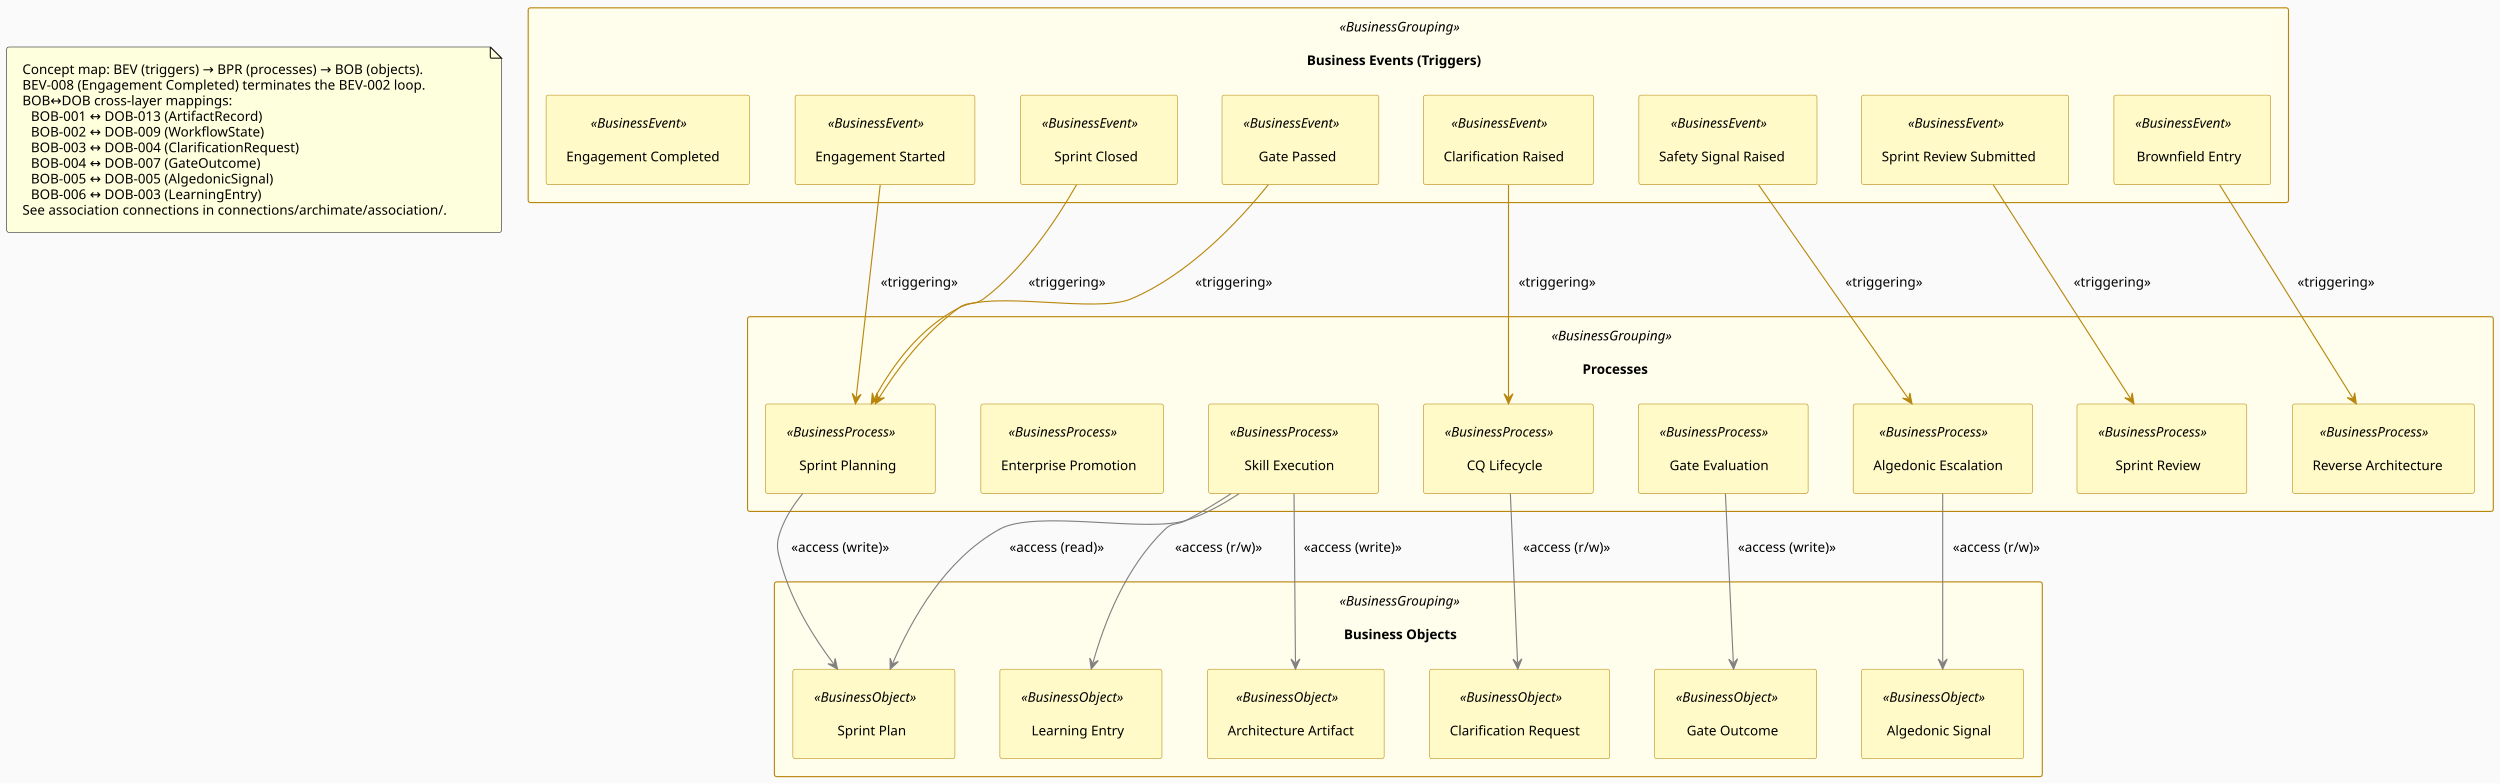
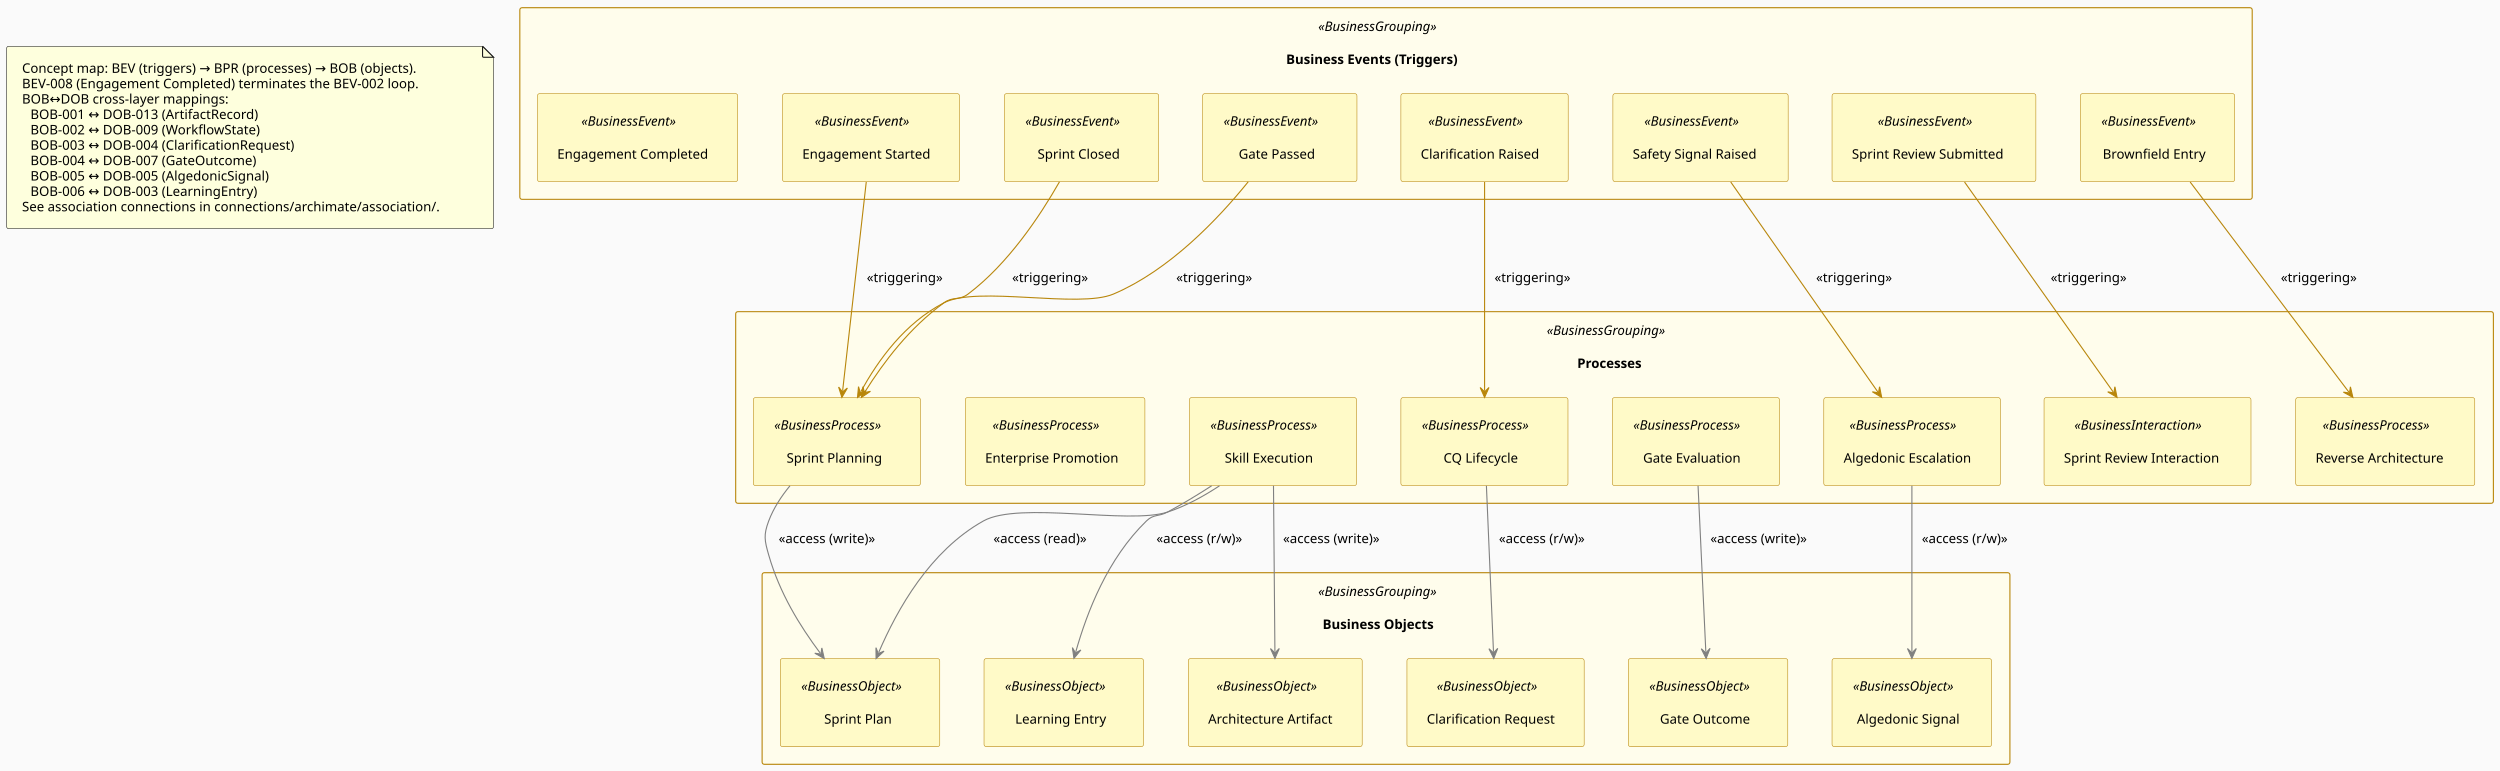
- <svg xmlns="http://www.w3.org/2000/svg" contentStyleType="text/css" data-diagram-type="DESCRIPTION" height="700px" preserveAspectRatio="none" style="width:2234px;height:700px;background:#FAFAFA;" version="1.1" viewBox="0 0 2234 700" width="2234px" zoomAndPan="magnify">
+ <svg xmlns="http://www.w3.org/2000/svg" contentStyleType="text/css" data-diagram-type="DESCRIPTION" height="700px" preserveAspectRatio="none" style="width:2270px;height:700px;background:#FAFAFA;" version="1.1" viewBox="0 0 2270 700" width="2270px" zoomAndPan="magnify">
  <defs />
  <g>
-     <rect fill="#FAFAFA" height="700" style="stroke:none;stroke-width:1;" width="2234" x="0" y="0" />
+     <rect fill="#FAFAFA" height="700" style="stroke:none;stroke-width:1;" width="2270" x="0" y="0" />
    <g class="cluster" data-entity="GRP_EVTS" data-source-line="71" data-uid="ent0002" id="cluster_GRP_EVTS">
      <rect fill="#FFFDEC" height="174" rx="2" ry="2" style="stroke:#B8860B;stroke-width:1;" width="1573" x="472" y="7" />
      <text fill="#000000" font-family="sans-serif" font-size="12" font-style="italic" lengthAdjust="spacing" textLength="123.082" x="1196.959" y="28.139">«BusinessGrouping»</text>
      <text fill="#000000" font-family="sans-serif" font-size="12" font-weight="bold" lengthAdjust="spacing" textLength="181.412" x="1167.794" y="58.107">Business Events (Triggers)</text>
    </g>
    <g class="cluster" data-entity="GRP_PROCS" data-source-line="85" data-uid="ent0011" id="cluster_GRP_PROCS">
-       <rect fill="#FFFDEC" height="174" rx="2" ry="2" style="stroke:#B8860B;stroke-width:1;" width="1560" x="668" y="283" />
-       <text fill="#000000" font-family="sans-serif" font-size="12" font-style="italic" lengthAdjust="spacing" textLength="123.082" x="1386.459" y="304.139">«BusinessGrouping»</text>
-       <text fill="#000000" font-family="sans-serif" font-size="12" font-weight="bold" lengthAdjust="spacing" textLength="67.775" x="1414.112" y="334.107">Processes</text>
+       <rect fill="#FFFDEC" height="174" rx="2" ry="2" style="stroke:#B8860B;stroke-width:1;" width="1596" x="668" y="283" />
+       <text fill="#000000" font-family="sans-serif" font-size="12" font-style="italic" lengthAdjust="spacing" textLength="123.082" x="1404.459" y="304.139">«BusinessGrouping»</text>
+       <text fill="#000000" font-family="sans-serif" font-size="12" font-weight="bold" lengthAdjust="spacing" textLength="67.775" x="1432.112" y="334.107">Processes</text>
    </g>
    <g class="cluster" data-entity="GRP_OBJ" data-source-line="99" data-uid="ent0020" id="cluster_GRP_OBJ">
      <rect fill="#FFFDEC" height="174" rx="2" ry="2" style="stroke:#B8860B;stroke-width:1;" width="1133" x="692" y="520" />
      <text fill="#000000" font-family="sans-serif" font-size="12" font-style="italic" lengthAdjust="spacing" textLength="123.082" x="1196.959" y="541.139">«BusinessGrouping»</text>
      <text fill="#000000" font-family="sans-serif" font-size="12" font-weight="bold" lengthAdjust="spacing" textLength="115.125" x="1200.938" y="571.107">Business Objects</text>
    </g>
    <g class="entity" data-entity="BEV_001" data-source-line="72" data-uid="ent0003" id="entity_BEV_001">
      <rect fill="#FFFAC8" height="79.938" rx="2" ry="2" style="stroke:#B8860B;stroke-width:0.5;" width="160.67" x="710.5" y="85" />
      <text fill="#000000" font-family="sans-serif" font-size="12" font-style="italic" lengthAdjust="spacing" textLength="102.106" x="739.782" y="114.139">«BusinessEvent»</text>
      <text fill="#000000" font-family="sans-serif" font-size="12" lengthAdjust="spacing" textLength="124.67" x="728.5" y="144.107">Engagement Started</text>
    </g>
    <g class="entity" data-entity="BEV_002" data-source-line="73" data-uid="ent0004" id="entity_BEV_002">
      <rect fill="#FFFAC8" height="79.938" rx="2" ry="2" style="stroke:#B8860B;stroke-width:0.5;" width="140.106" x="912" y="85" />
      <text fill="#000000" font-family="sans-serif" font-size="12" font-style="italic" lengthAdjust="spacing" textLength="102.106" x="931" y="114.139">«BusinessEvent»</text>
      <text fill="#000000" font-family="sans-serif" font-size="12" lengthAdjust="spacing" textLength="79.934" x="942.086" y="144.107">Sprint Closed</text>
    </g>
    <g class="entity" data-entity="BEV_003" data-source-line="74" data-uid="ent0005" id="entity_BEV_003">
      <rect fill="#FFFAC8" height="79.938" rx="2" ry="2" style="stroke:#B8860B;stroke-width:0.5;" width="140.106" x="1092" y="85" />
      <text fill="#000000" font-family="sans-serif" font-size="12" font-style="italic" lengthAdjust="spacing" textLength="102.106" x="1111" y="114.139">«BusinessEvent»</text>
      <text fill="#000000" font-family="sans-serif" font-size="12" lengthAdjust="spacing" textLength="74.648" x="1124.728" y="144.107">Gate Passed</text>
    </g>
    <g class="entity" data-entity="BEV_004" data-source-line="75" data-uid="ent0006" id="entity_BEV_004">
      <rect fill="#FFFAC8" height="79.938" rx="2" ry="2" style="stroke:#B8860B;stroke-width:0.5;" width="151.922" x="1272" y="85" />
      <text fill="#000000" font-family="sans-serif" font-size="12" font-style="italic" lengthAdjust="spacing" textLength="102.106" x="1296.908" y="114.139">«BusinessEvent»</text>
      <text fill="#000000" font-family="sans-serif" font-size="12" lengthAdjust="spacing" textLength="115.922" x="1290" y="144.107">Clarification Raised</text>
    </g>
    <g class="entity" data-entity="BEV_005" data-source-line="76" data-uid="ent0007" id="entity_BEV_005">
      <rect fill="#FFFAC8" height="79.938" rx="2" ry="2" style="stroke:#B8860B;stroke-width:0.5;" width="159.152" x="1464.5" y="85" />
      <text fill="#000000" font-family="sans-serif" font-size="12" font-style="italic" lengthAdjust="spacing" textLength="102.106" x="1493.023" y="114.139">«BusinessEvent»</text>
      <text fill="#000000" font-family="sans-serif" font-size="12" lengthAdjust="spacing" textLength="123.152" x="1482.5" y="144.107">Safety Signal Raised</text>
    </g>
    <g class="entity" data-entity="BEV_006" data-source-line="77" data-uid="ent0008" id="entity_BEV_006">
      <rect fill="#FFFAC8" height="79.938" rx="2" ry="2" style="stroke:#B8860B;stroke-width:0.5;" width="185.068" x="1663.5" y="85" />
      <text fill="#000000" font-family="sans-serif" font-size="12" font-style="italic" lengthAdjust="spacing" textLength="102.106" x="1704.981" y="114.139">«BusinessEvent»</text>
      <text fill="#000000" font-family="sans-serif" font-size="12" lengthAdjust="spacing" textLength="149.068" x="1681.5" y="144.107">Sprint Review Submitted</text>
    </g>
    <g class="entity" data-entity="BEV_007" data-source-line="78" data-uid="ent0009" id="entity_BEV_007">
      <rect fill="#FFFAC8" height="79.938" rx="2" ry="2" style="stroke:#B8860B;stroke-width:0.5;" width="140.106" x="1889" y="85" />
      <text fill="#000000" font-family="sans-serif" font-size="12" font-style="italic" lengthAdjust="spacing" textLength="102.106" x="1908" y="114.139">«BusinessEvent»</text>
      <text fill="#000000" font-family="sans-serif" font-size="12" lengthAdjust="spacing" textLength="99.562" x="1909.272" y="144.107">Brownfield Entry</text>
    </g>
    <g class="entity" data-entity="BEV_008" data-source-line="79" data-uid="ent0010" id="entity_BEV_008">
      <rect fill="#FFFAC8" height="79.938" rx="2" ry="2" style="stroke:#B8860B;stroke-width:0.5;" width="181.805" x="488" y="85" />
      <text fill="#000000" font-family="sans-serif" font-size="12" font-style="italic" lengthAdjust="spacing" textLength="102.106" x="527.85" y="114.139">«BusinessEvent»</text>
      <text fill="#000000" font-family="sans-serif" font-size="12" lengthAdjust="spacing" textLength="145.805" x="506" y="144.107">Engagement Completed</text>
    </g>
    <g class="entity" data-entity="BPR_001" data-source-line="86" data-uid="ent0012" id="entity_BPR_001">
      <rect fill="#FFFAC8" height="79.938" rx="2" ry="2" style="stroke:#B8860B;stroke-width:0.5;" width="151.725" x="684" y="361" />
      <text fill="#000000" font-family="sans-serif" font-size="12" font-style="italic" lengthAdjust="spacing" textLength="113.725" x="703" y="390.139">«BusinessProcess»</text>
      <text fill="#000000" font-family="sans-serif" font-size="12" lengthAdjust="spacing" textLength="91.318" x="714.203" y="420.107">Sprint Planning</text>
    </g>
    <g class="entity" data-entity="BPR_002" data-source-line="87" data-uid="ent0013" id="entity_BPR_002">
      <rect fill="#FFFAC8" height="79.938" rx="2" ry="2" style="stroke:#B8860B;stroke-width:0.5;" width="151.725" x="1080" y="361" />
      <text fill="#000000" font-family="sans-serif" font-size="12" font-style="italic" lengthAdjust="spacing" textLength="113.725" x="1099" y="390.139">«BusinessProcess»</text>
      <text fill="#000000" font-family="sans-serif" font-size="12" lengthAdjust="spacing" textLength="87.639" x="1112.043" y="420.107">Skill Execution</text>
    </g>
    <g class="entity" data-entity="BPR_003" data-source-line="88" data-uid="ent0014" id="entity_BPR_003">
      <rect fill="#FFFAC8" height="79.938" rx="2" ry="2" style="stroke:#B8860B;stroke-width:0.5;" width="151.725" x="1272" y="361" />
      <text fill="#000000" font-family="sans-serif" font-size="12" font-style="italic" lengthAdjust="spacing" textLength="113.725" x="1291" y="390.139">«BusinessProcess»</text>
      <text fill="#000000" font-family="sans-serif" font-size="12" lengthAdjust="spacing" textLength="74.279" x="1310.723" y="420.107">CQ Lifecycle</text>
    </g>
    <g class="entity" data-entity="BPR_004" data-source-line="89" data-uid="ent0015" id="entity_BPR_004">
      <rect fill="#FFFAC8" height="79.938" rx="2" ry="2" style="stroke:#B8860B;stroke-width:0.5;" width="151.725" x="1464" y="361" />
      <text fill="#000000" font-family="sans-serif" font-size="12" font-style="italic" lengthAdjust="spacing" textLength="113.725" x="1483" y="390.139">«BusinessProcess»</text>
      <text fill="#000000" font-family="sans-serif" font-size="12" lengthAdjust="spacing" textLength="95.871" x="1491.927" y="420.107">Gate Evaluation</text>
    </g>
    <g class="entity" data-entity="BPR_005" data-source-line="90" data-uid="ent0016" id="entity_BPR_005">
      <rect fill="#FFFAC8" height="79.938" rx="2" ry="2" style="stroke:#B8860B;stroke-width:0.5;" width="160.312" x="1656" y="361" />
      <text fill="#000000" font-family="sans-serif" font-size="12" font-style="italic" lengthAdjust="spacing" textLength="113.725" x="1679.294" y="390.139">«BusinessProcess»</text>
      <text fill="#000000" font-family="sans-serif" font-size="12" lengthAdjust="spacing" textLength="124.312" x="1674" y="420.107">Algedonic Escalation</text>
    </g>
-     <g class="entity" data-entity="BPR_006" data-source-line="91" data-uid="ent0017" id="entity_BPR_006">
-       <rect fill="#FFFAC8" height="79.938" rx="2" ry="2" style="stroke:#B8860B;stroke-width:0.5;" width="151.725" x="1856" y="361" />
-       <text fill="#000000" font-family="sans-serif" font-size="12" font-style="italic" lengthAdjust="spacing" textLength="113.725" x="1875" y="390.139">«BusinessProcess»</text>
-       <text fill="#000000" font-family="sans-serif" font-size="12" lengthAdjust="spacing" textLength="82.981" x="1890.372" y="420.107">Sprint Review</text>
+     <g class="entity" data-entity="BIA_001" data-source-line="91" data-uid="ent0017" id="entity_BIA_001">
+       <rect fill="#FFFAC8" height="79.938" rx="2" ry="2" style="stroke:#B8860B;stroke-width:0.5;" width="187.898" x="1856" y="361" />
+       <text fill="#000000" font-family="sans-serif" font-size="12" font-style="italic" lengthAdjust="spacing" textLength="132.832" x="1883.533" y="390.139">«BusinessInteraction»</text>
+       <text fill="#000000" font-family="sans-serif" font-size="12" lengthAdjust="spacing" textLength="151.898" x="1874" y="420.107">Sprint Review Interaction</text>
    </g>
    <g class="entity" data-entity="BPR_007" data-source-line="92" data-uid="ent0018" id="entity_BPR_007">
      <rect fill="#FFFAC8" height="79.938" rx="2" ry="2" style="stroke:#B8860B;stroke-width:0.5;" width="163.072" x="876.5" y="361" />
      <text fill="#000000" font-family="sans-serif" font-size="12" font-style="italic" lengthAdjust="spacing" textLength="113.725" x="901.174" y="390.139">«BusinessProcess»</text>
      <text fill="#000000" font-family="sans-serif" font-size="12" lengthAdjust="spacing" textLength="127.072" x="894.5" y="420.107">Enterprise Promotion</text>
    </g>
    <g class="entity" data-entity="BPR_008" data-source-line="93" data-uid="ent0019" id="entity_BPR_008">
-       <rect fill="#FFFAC8" height="79.938" rx="2" ry="2" style="stroke:#B8860B;stroke-width:0.5;" width="162.58" x="2048.5" y="361" />
-       <text fill="#000000" font-family="sans-serif" font-size="12" font-style="italic" lengthAdjust="spacing" textLength="113.725" x="2072.928" y="390.139">«BusinessProcess»</text>
-       <text fill="#000000" font-family="sans-serif" font-size="12" lengthAdjust="spacing" textLength="126.58" x="2066.5" y="420.107">Reverse Architecture</text>
+       <rect fill="#FFFAC8" height="79.938" rx="2" ry="2" style="stroke:#B8860B;stroke-width:0.5;" width="162.58" x="2084.5" y="361" />
+       <text fill="#000000" font-family="sans-serif" font-size="12" font-style="italic" lengthAdjust="spacing" textLength="113.725" x="2108.928" y="390.139">«BusinessProcess»</text>
+       <text fill="#000000" font-family="sans-serif" font-size="12" lengthAdjust="spacing" textLength="126.58" x="2102.5" y="420.107">Reverse Architecture</text>
    </g>
    <g class="entity" data-entity="BOB_001" data-source-line="100" data-uid="ent0021" id="entity_BOB_001">
      <rect fill="#FFFAC8" height="79.938" rx="2" ry="2" style="stroke:#B8860B;stroke-width:0.5;" width="157.869" x="1079" y="598" />
      <text fill="#000000" font-family="sans-serif" font-size="12" font-style="italic" lengthAdjust="spacing" textLength="106.811" x="1104.529" y="627.139">«BusinessObject»</text>
      <text fill="#000000" font-family="sans-serif" font-size="12" lengthAdjust="spacing" textLength="121.869" x="1097" y="657.107">Architecture Artifact</text>
    </g>
    <g class="entity" data-entity="BOB_002" data-source-line="101" data-uid="ent0022" id="entity_BOB_002">
      <rect fill="#FFFAC8" height="79.938" rx="2" ry="2" style="stroke:#B8860B;stroke-width:0.5;" width="144.81" x="708.5" y="598" />
      <text fill="#000000" font-family="sans-serif" font-size="12" font-style="italic" lengthAdjust="spacing" textLength="106.811" x="727.5" y="627.139">«BusinessObject»</text>
      <text fill="#000000" font-family="sans-serif" font-size="12" lengthAdjust="spacing" textLength="65.156" x="748.327" y="657.107">Sprint Plan</text>
    </g>
    <g class="entity" data-entity="BOB_003" data-source-line="102" data-uid="ent0023" id="entity_BOB_003">
      <rect fill="#FFFAC8" height="79.938" rx="2" ry="2" style="stroke:#B8860B;stroke-width:0.5;" width="160.928" x="1277.5" y="598" />
      <text fill="#000000" font-family="sans-serif" font-size="12" font-style="italic" lengthAdjust="spacing" textLength="106.811" x="1304.559" y="627.139">«BusinessObject»</text>
      <text fill="#000000" font-family="sans-serif" font-size="12" lengthAdjust="spacing" textLength="124.928" x="1295.5" y="657.107">Clarification Request</text>
    </g>
    <g class="entity" data-entity="BOB_004" data-source-line="103" data-uid="ent0024" id="entity_BOB_004">
      <rect fill="#FFFAC8" height="79.938" rx="2" ry="2" style="stroke:#B8860B;stroke-width:0.5;" width="144.81" x="1478.5" y="598" />
      <text fill="#000000" font-family="sans-serif" font-size="12" font-style="italic" lengthAdjust="spacing" textLength="106.811" x="1497.5" y="627.139">«BusinessObject»</text>
      <text fill="#000000" font-family="sans-serif" font-size="12" lengthAdjust="spacing" textLength="87.322" x="1507.244" y="657.107">Gate Outcome</text>
    </g>
    <g class="entity" data-entity="BOB_005" data-source-line="104" data-uid="ent0025" id="entity_BOB_005">
      <rect fill="#FFFAC8" height="79.938" rx="2" ry="2" style="stroke:#B8860B;stroke-width:0.5;" width="144.81" x="1663.5" y="598" />
      <text fill="#000000" font-family="sans-serif" font-size="12" font-style="italic" lengthAdjust="spacing" textLength="106.811" x="1682.5" y="627.139">«BusinessObject»</text>
      <text fill="#000000" font-family="sans-serif" font-size="12" lengthAdjust="spacing" textLength="99.715" x="1686.048" y="657.107">Algedonic Signal</text>
    </g>
    <g class="entity" data-entity="BOB_006" data-source-line="105" data-uid="ent0026" id="entity_BOB_006">
      <rect fill="#FFFAC8" height="79.938" rx="2" ry="2" style="stroke:#B8860B;stroke-width:0.5;" width="144.81" x="893.5" y="598" />
      <text fill="#000000" font-family="sans-serif" font-size="12" font-style="italic" lengthAdjust="spacing" textLength="106.811" x="912.5" y="627.139">«BusinessObject»</text>
      <text fill="#000000" font-family="sans-serif" font-size="12" lengthAdjust="spacing" textLength="88.26" x="921.775" y="657.107">Learning Entry</text>
    </g>
    <g class="entity" data-entity="N1" data-source-line="131" data-uid="ent0041" id="entity_N1">
      <path d="M6,44 L6,205.688 A2,2 0 0 0 8,207.688 L446.158,207.688 A2,2 0 0 0 448.158,205.688 L448.158,52 L438.158,42 L8,42 A2,2 0 0 0 6,44" fill="#FEFFDD" style="stroke:#181818;stroke-width:0.5;" />
      <path d="M438.158,42 L438.158,51 A1,1 0 0 0 439.158,52 L448.158,52 L438.158,42" fill="#FEFFDD" style="stroke:#181818;stroke-width:1;" />
      <text fill="#000000" font-family="sans-serif" font-size="12" lengthAdjust="spacing" textLength="390.434" x="20" y="66.139">Concept map: BEV (triggers) → BPR (processes) → BOB (objects).</text>
      <text fill="#000000" font-family="sans-serif" font-size="12" lengthAdjust="spacing" textLength="391.242" x="20" y="80.107">BEV-008 (Engagement Completed) terminates the BEV-002 loop.</text>
      <text fill="#000000" font-family="sans-serif" font-size="12" lengthAdjust="spacing" textLength="199.453" x="20" y="94.076">BOB↔DOB cross-layer mappings:</text>
      <text fill="#000000" font-family="sans-serif" font-size="12" lengthAdjust="spacing" textLength="224.432" x="27.629" y="108.045">BOB-001 ↔ DOB-013 (ArtifactRecord)</text>
      <text fill="#000000" font-family="sans-serif" font-size="12" lengthAdjust="spacing" textLength="225.727" x="27.629" y="122.014">BOB-002 ↔ DOB-009 (WorkflowState)</text>
      <text fill="#000000" font-family="sans-serif" font-size="12" lengthAdjust="spacing" textLength="259.272" x="27.629" y="135.982">BOB-003 ↔ DOB-004 (ClarificationRequest)</text>
      <text fill="#000000" font-family="sans-serif" font-size="12" lengthAdjust="spacing" textLength="221.666" x="27.629" y="149.951">BOB-004 ↔ DOB-007 (GateOutcome)</text>
      <text fill="#000000" font-family="sans-serif" font-size="12" lengthAdjust="spacing" textLength="234.059" x="27.629" y="163.92">BOB-005 ↔ DOB-005 (AlgedonicSignal)</text>
      <text fill="#000000" font-family="sans-serif" font-size="12" lengthAdjust="spacing" textLength="222.603" x="27.629" y="177.889">BOB-006 ↔ DOB-003 (LearningEntry)</text>
      <text fill="#000000" font-family="sans-serif" font-size="12" lengthAdjust="spacing" textLength="405.158" x="20" y="191.857">See association connections in connections/archimate/association/.</text>
    </g>
    <g class="link" data-entity-1="BEV_001" data-entity-2="BPR_001" data-source-line="111" data-uid="lnk27" id="link_BEV_001_BPR_001">
      <path d="M786.56,165.26 C780.67,217.34 770.995,302.798 765.105,354.858" fill="none" id="BEV_001-to-BPR_001" style="stroke:#B8860B;stroke-width:1;" />
      <polygon fill="#B8860B" points="764.43,360.82,769.416,352.327,764.992,355.852,761.467,351.427,764.43,360.82" style="stroke:#B8860B;stroke-width:1;" />
      <text fill="#000000" font-family="sans-serif" font-size="12" lengthAdjust="spacing" textLength="73.764" x="787" y="256.139">«triggering»</text>
    </g>
    <g class="link" data-entity-1="BEV_002" data-entity-2="BPR_001" data-source-line="112" data-uid="lnk28" id="link_BEV_002_BPR_001">
      <path d="M961.99,165.09 C944.08,196.55 915.11,239.87 879,267 C870.68,273.25 865.41,268.87 857,275 C825.7,297.81 802.65,328.344 785.39,355.724" fill="none" id="BEV_002-to-BPR_001" style="stroke:#B8860B;stroke-width:1;" />
      <polygon fill="#B8860B" points="782.19,360.8,790.373,355.32,784.856,356.57,783.606,351.053,782.19,360.8" style="stroke:#B8860B;stroke-width:1;" />
      <text fill="#000000" font-family="sans-serif" font-size="12" lengthAdjust="spacing" textLength="73.764" x="919" y="256.139">«triggering»</text>
    </g>
    <g class="link" data-entity-1="BEV_003" data-entity-2="BPR_001" data-source-line="113" data-uid="lnk29" id="link_BEV_003_BPR_001">
      <path d="M1133.4,165.03 C1106.16,198.77 1061.84,245.41 1011,267 C979.46,280.39 887.37,259.13 857,275 C821.45,293.57 797.812,326.364 781.562,355.634" fill="none" id="BEV_003-to-BPR_001" style="stroke:#B8860B;stroke-width:1;" />
      <polygon fill="#B8860B" points="778.65,360.88,786.516,354.953,781.077,356.509,779.521,351.07,778.65,360.88" style="stroke:#B8860B;stroke-width:1;" />
      <text fill="#000000" font-family="sans-serif" font-size="12" lengthAdjust="spacing" textLength="73.764" x="1068" y="256.139">«triggering»</text>
    </g>
    <g class="link" data-entity-1="BEV_004" data-entity-2="BPR_003" data-source-line="114" data-uid="lnk30" id="link_BEV_004_BPR_003">
      <path d="M1348,165.26 C1348,217.34 1348,302.76 1348,354.82" fill="none" id="BEV_004-to-BPR_003" style="stroke:#B8860B;stroke-width:1;" />
      <polygon fill="#B8860B" points="1348,360.82,1352,351.82,1348,355.82,1344,351.82,1348,360.82" style="stroke:#B8860B;stroke-width:1;" />
      <text fill="#000000" font-family="sans-serif" font-size="12" lengthAdjust="spacing" textLength="73.764" x="1357" y="256.139">«triggering»</text>
    </g>
    <g class="link" data-entity-1="BEV_005" data-entity-2="BPR_005" data-source-line="115" data-uid="lnk31" id="link_BEV_005_BPR_005">
      <path d="M1571.51,165.26 C1608.01,217.34 1668.628,303.846 1705.098,355.906" fill="none" id="BEV_005-to-BPR_005" style="stroke:#B8860B;stroke-width:1;" />
      <polygon fill="#B8860B" points="1708.54,360.82,1706.652,351.154,1705.671,356.725,1700.1,355.744,1708.54,360.82" style="stroke:#B8860B;stroke-width:1;" />
      <text fill="#000000" font-family="sans-serif" font-size="12" lengthAdjust="spacing" textLength="73.764" x="1649" y="256.139">«triggering»</text>
    </g>
-     <g class="link" data-entity-1="BEV_006" data-entity-2="BPR_006" data-source-line="116" data-uid="lnk32" id="link_BEV_006_BPR_006">
-       <path d="M1781.22,165.26 C1814.67,217.34 1870.158,303.711 1903.588,355.771" fill="none" id="BEV_006-to-BPR_006" style="stroke:#B8860B;stroke-width:1;" />
-       <polygon fill="#B8860B" points="1906.83,360.82,1905.333,351.086,1904.128,356.613,1898.601,355.408,1906.83,360.82" style="stroke:#B8860B;stroke-width:1;" />
-       <text fill="#000000" font-family="sans-serif" font-size="12" lengthAdjust="spacing" textLength="73.764" x="1853" y="256.139">«triggering»</text>
+     <g class="link" data-entity-1="BEV_006" data-entity-2="BIA_001" data-source-line="116" data-uid="lnk32" id="link_BEV_006_BIA_001">
+       <path d="M1783.8,165.26 C1820.67,217.34 1881.933,303.863 1918.793,355.923" fill="none" id="BEV_006-to-BIA_001" style="stroke:#B8860B;stroke-width:1;" />
+       <polygon fill="#B8860B" points="1922.26,360.82,1920.324,351.163,1919.371,356.739,1913.795,355.786,1922.26,360.82" style="stroke:#B8860B;stroke-width:1;" />
+       <text fill="#000000" font-family="sans-serif" font-size="12" lengthAdjust="spacing" textLength="73.764" x="1862" y="256.139">«triggering»</text>
    </g>
    <g class="link" data-entity-1="BEV_007" data-entity-2="BPR_008" data-source-line="117" data-uid="lnk33" id="link_BEV_007_BPR_008">
-       <path d="M1983.5,165.26 C2016.01,217.34 2069.883,303.67 2102.373,355.73" fill="none" id="BEV_007-to-BPR_008" style="stroke:#B8860B;stroke-width:1;" />
-       <polygon fill="#B8860B" points="2105.55,360.82,2104.178,351.067,2102.903,356.578,2097.392,355.303,2105.55,360.82" style="stroke:#B8860B;stroke-width:1;" />
-       <text fill="#000000" font-family="sans-serif" font-size="12" lengthAdjust="spacing" textLength="73.764" x="2053" y="256.139">«triggering»</text>
+       <path d="M1988.66,165.26 C2028.01,217.34 2093.453,303.973 2132.783,356.033" fill="none" id="BEV_007-to-BPR_008" style="stroke:#B8860B;stroke-width:1;" />
+       <polygon fill="#B8860B" points="2136.4,360.82,2134.166,351.228,2133.386,356.83,2127.783,356.05,2136.4,360.82" style="stroke:#B8860B;stroke-width:1;" />
+       <text fill="#000000" font-family="sans-serif" font-size="12" lengthAdjust="spacing" textLength="73.764" x="2071" y="256.139">«triggering»</text>
    </g>
    <g class="link" data-entity-1="BPR_001" data-entity-2="BOB_002" data-source-line="122" data-uid="lnk34" id="link_BPR_001_BOB_002">
      <path d="M717.31,441.06 C709.42,450.66 702.31,461.51 698,473 C693.16,485.9 694.21,490.75 698,504 C707.89,538.54 726.059,568.013 744.819,593.123" fill="none" id="BPR_001-to-BOB_002" style="stroke:#808080;stroke-width:1;" />
      <polygon fill="#808080" points="748.41,597.93,746.228,588.326,745.417,593.924,739.819,593.114,748.41,597.93" style="stroke:#808080;stroke-width:1;" />
      <text fill="#000000" font-family="sans-serif" font-size="12" lengthAdjust="spacing" textLength="98.467" x="707" y="493.139">«access (write)»</text>
    </g>
    <g class="link" data-entity-1="BPR_002" data-entity-2="BOB_001" data-source-line="123" data-uid="lnk35" id="link_BPR_002_BOB_001">
      <path d="M1156.33,441.07 C1156.7,484.53 1157.249,548.34 1157.619,591.84" fill="none" id="BPR_002-to-BOB_001" style="stroke:#808080;stroke-width:1;" />
      <polygon fill="#808080" points="1157.67,597.84,1161.593,588.806,1157.628,592.84,1153.594,588.874,1157.67,597.84" style="stroke:#808080;stroke-width:1;" />
      <text fill="#000000" font-family="sans-serif" font-size="12" lengthAdjust="spacing" textLength="98.467" x="1165" y="493.139">«access (write)»</text>
    </g>
    <g class="link" data-entity-1="BPR_002" data-entity-2="BOB_002" data-source-line="124" data-uid="lnk36" id="link_BPR_002_BOB_002">
      <path d="M1107.29,441.11 C1092.86,450.64 1076.49,459.64 1060,465 C1024.67,476.49 925.43,454.87 893,473 C844.25,500.25 814.719,553.177 797.859,592.417" fill="none" id="BPR_002-to-BOB_002" style="stroke:#808080;stroke-width:1;" />
      <polygon fill="#808080" points="795.49,597.93,802.718,591.24,797.464,593.336,795.368,588.082,795.49,597.93" style="stroke:#808080;stroke-width:1;" />
      <text fill="#000000" font-family="sans-serif" font-size="12" lengthAdjust="spacing" textLength="95.584" x="902" y="493.139">«access (read)»</text>
    </g>
    <g class="link" data-entity-1="BPR_002" data-entity-2="BOB_006" data-source-line="125" data-uid="lnk37" id="link_BPR_002_BOB_006">
      <path d="M1100.19,441.07 C1087.26,449.43 1073.37,457.87 1060,465 C1051.91,469.31 1047.58,466.62 1041,473 C1005.72,507.22 987.134,555.377 976.774,591.977" fill="none" id="BPR_002-to-BOB_006" style="stroke:#808080;stroke-width:1;" />
      <polygon fill="#808080" points="975.14,597.75,981.44,590.18,976.502,592.939,973.742,588.001,975.14,597.75" style="stroke:#808080;stroke-width:1;" />
      <text fill="#000000" font-family="sans-serif" font-size="12" lengthAdjust="spacing" textLength="87.088" x="1050" y="493.139">«access (r/w)»</text>
    </g>
    <g class="link" data-entity-1="BPR_003" data-entity-2="BOB_003" data-source-line="126" data-uid="lnk38" id="link_BPR_003_BOB_003">
      <path d="M1349.66,441.07 C1351.51,484.53 1354.225,548.345 1356.075,591.845" fill="none" id="BPR_003-to-BOB_003" style="stroke:#808080;stroke-width:1;" />
      <polygon fill="#808080" points="1356.33,597.84,1359.944,588.678,1356.118,592.845,1351.951,589.018,1356.33,597.84" style="stroke:#808080;stroke-width:1;" />
      <text fill="#000000" font-family="sans-serif" font-size="12" lengthAdjust="spacing" textLength="87.088" x="1361" y="493.139">«access (r/w)»</text>
    </g>
    <g class="link" data-entity-1="BPR_004" data-entity-2="BOB_004" data-source-line="127" data-uid="lnk39" id="link_BPR_004_BOB_004">
      <path d="M1541.83,441.07 C1543.86,484.53 1546.849,548.347 1548.889,591.847" fill="none" id="BPR_004-to-BOB_004" style="stroke:#808080;stroke-width:1;" />
      <polygon fill="#808080" points="1549.17,597.84,1552.744,588.663,1548.936,592.846,1544.753,589.037,1549.17,597.84" style="stroke:#808080;stroke-width:1;" />
      <text fill="#000000" font-family="sans-serif" font-size="12" lengthAdjust="spacing" textLength="98.467" x="1553" y="493.139">«access (write)»</text>
    </g>
    <g class="link" data-entity-1="BPR_005" data-entity-2="BOB_005" data-source-line="128" data-uid="lnk40" id="link_BPR_005_BOB_005">
      <path d="M1736,441.07 C1736,484.53 1736,548.34 1736,591.84" fill="none" id="BPR_005-to-BOB_005" style="stroke:#808080;stroke-width:1;" />
      <polygon fill="#808080" points="1736,597.84,1740,588.84,1736,592.84,1732,588.84,1736,597.84" style="stroke:#808080;stroke-width:1;" />
      <text fill="#000000" font-family="sans-serif" font-size="12" lengthAdjust="spacing" textLength="87.088" x="1745" y="493.139">«access (r/w)»</text>
    </g>
  </g>
</svg>
